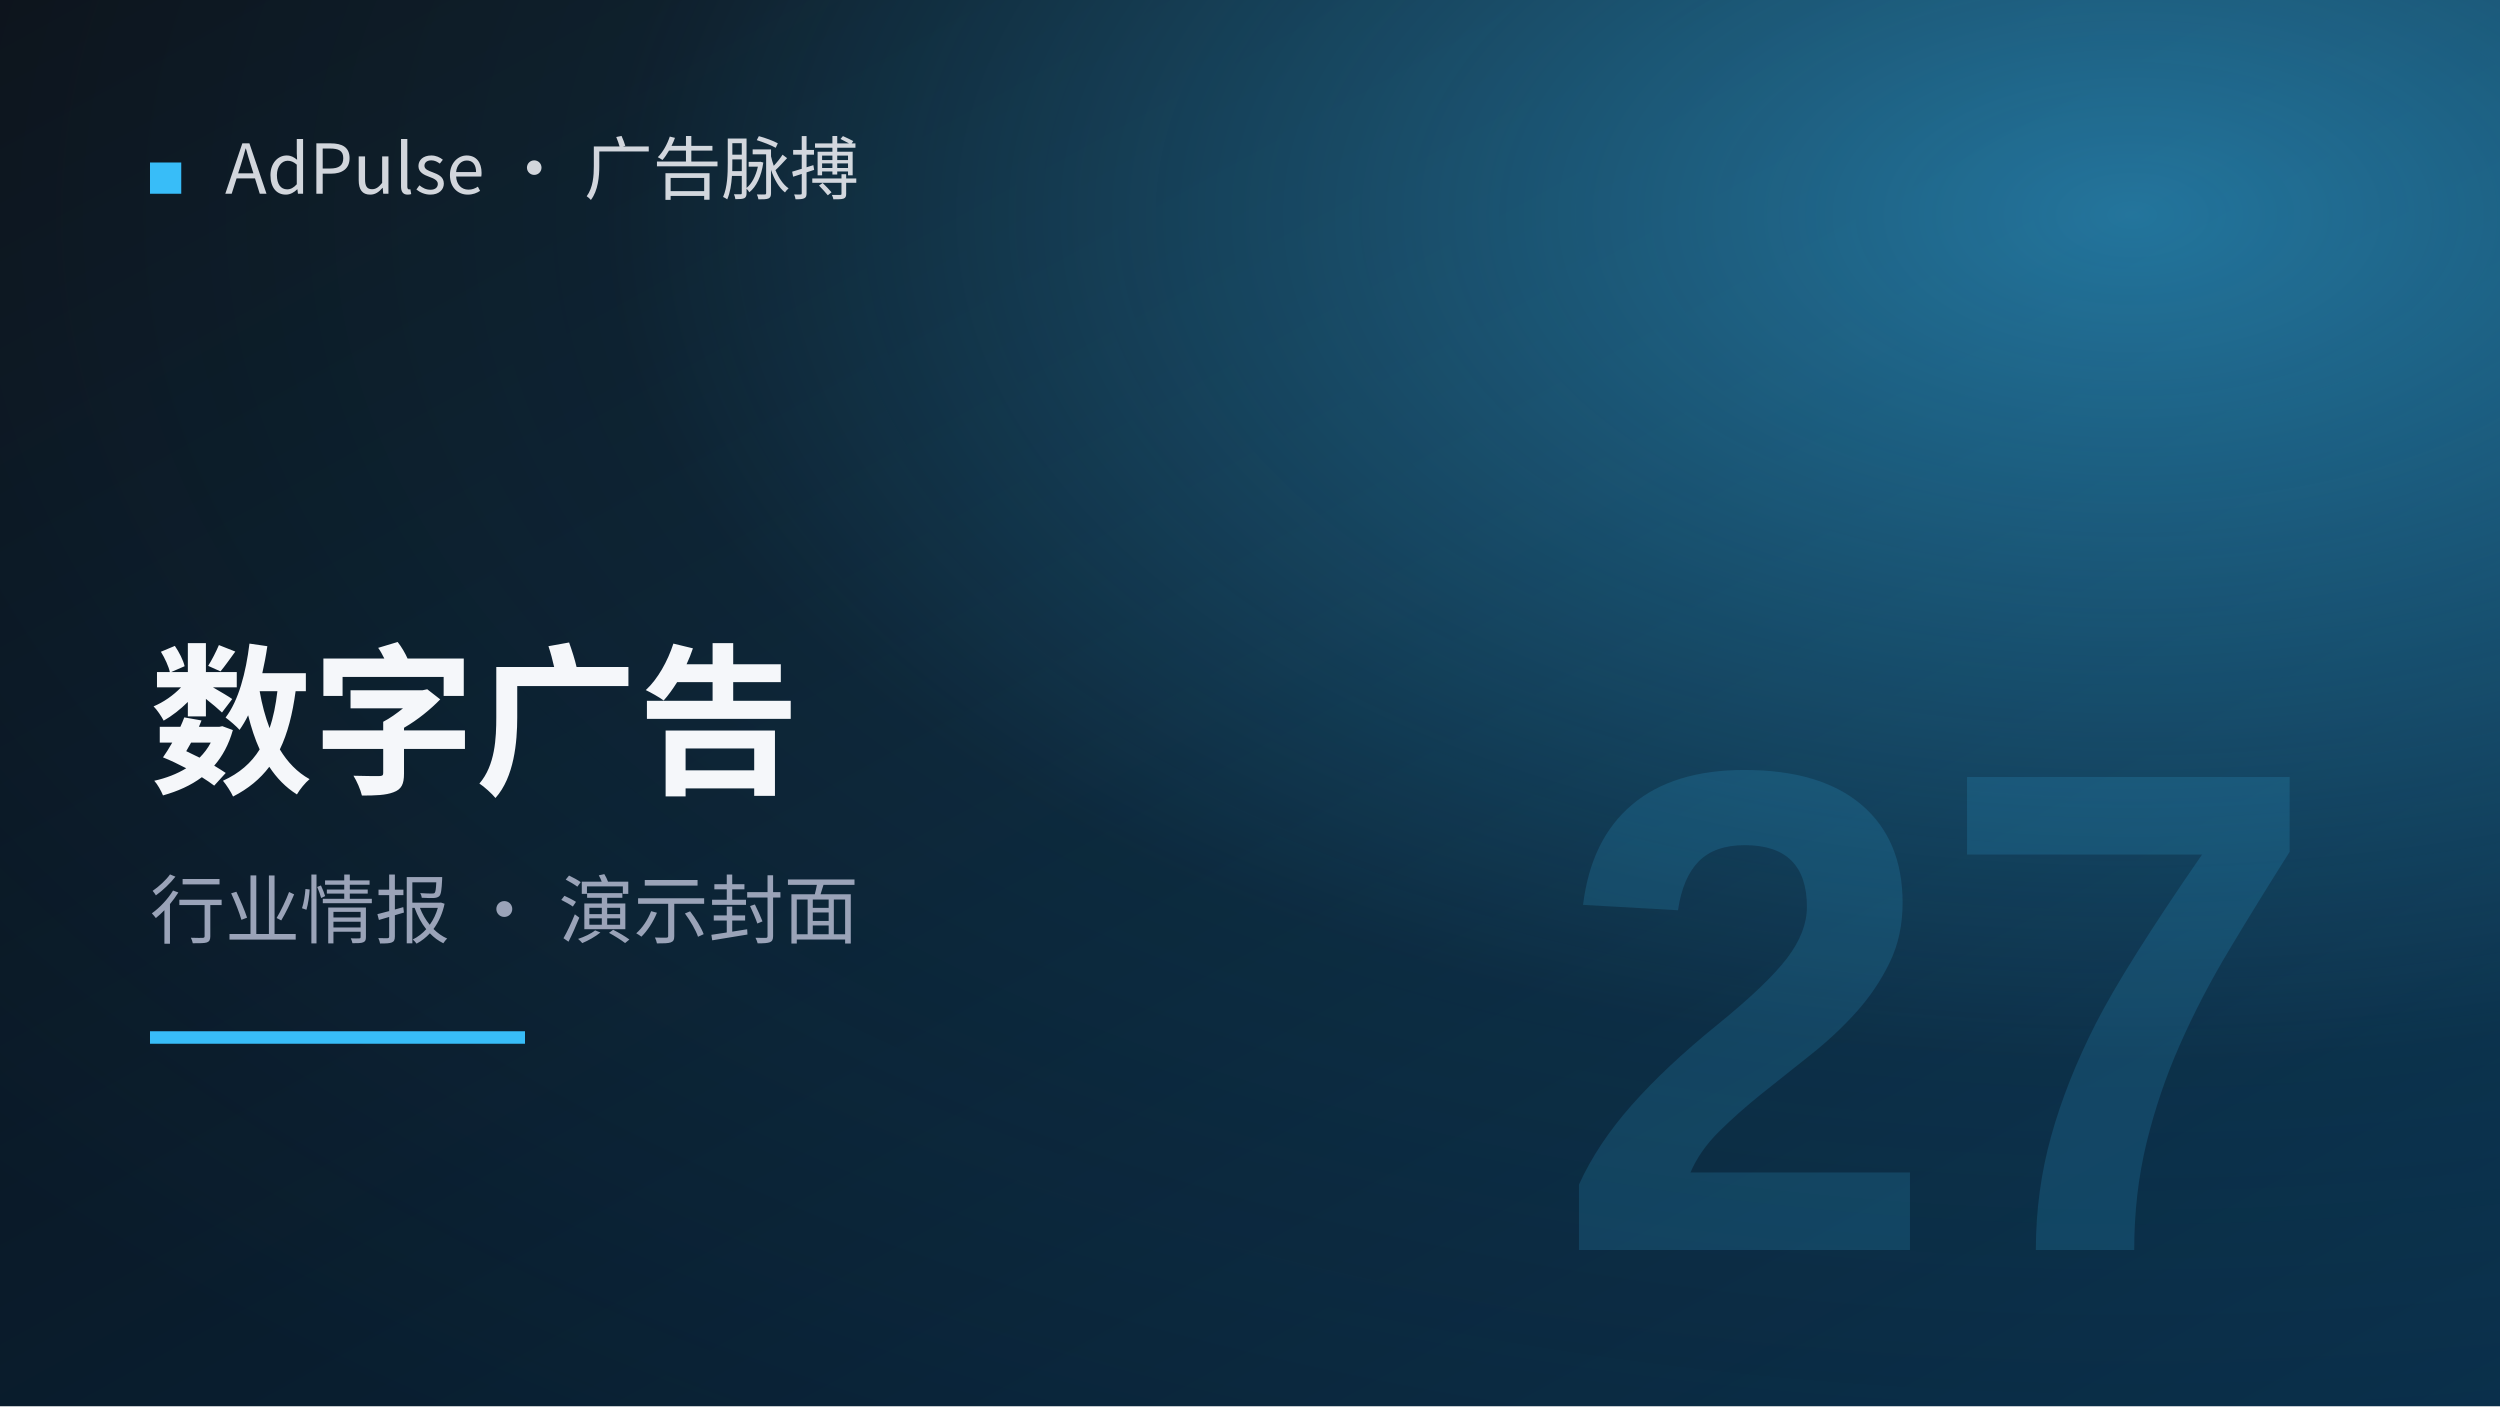
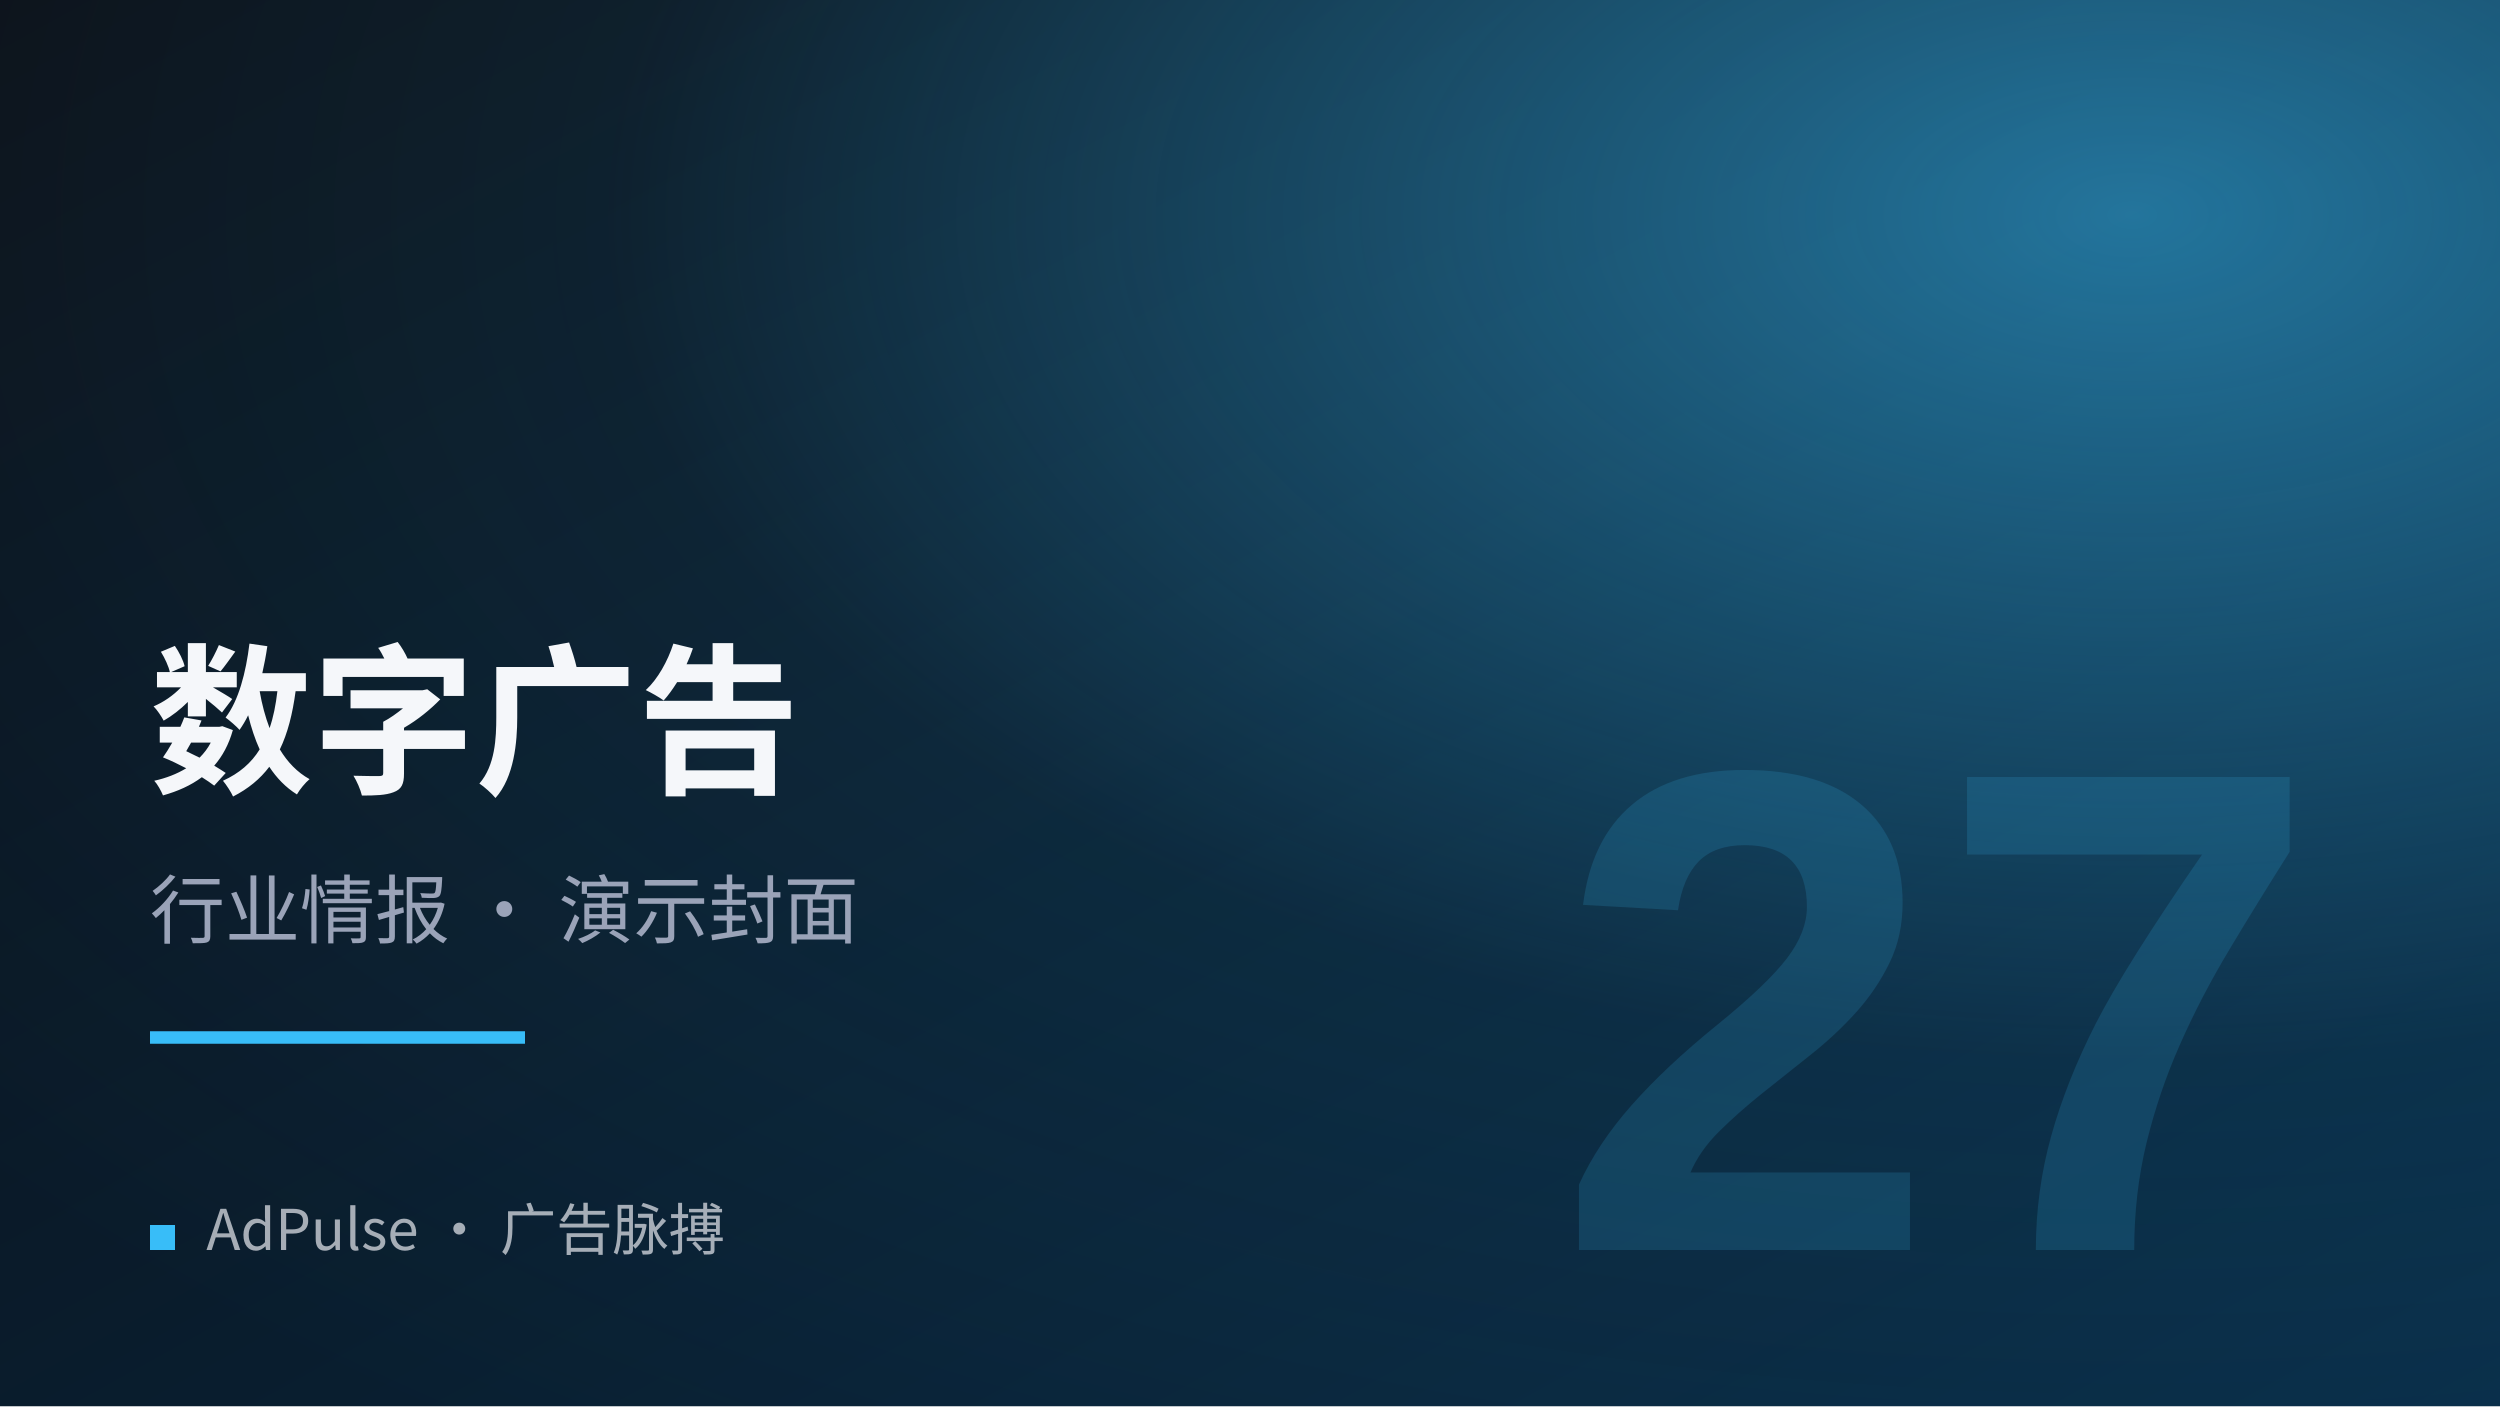
<svg xmlns="http://www.w3.org/2000/svg" width="800" height="450" viewBox="0 0 800 450">
  <defs>
    <linearGradient id="g" x1="0" y1="0" x2="1" y2="1">
      <stop offset="0" stop-color="#0B0E14" />
      <stop offset="1" stop-color="#082A44" />
    </linearGradient>
    <radialGradient id="r" cx="0.85" cy="0.15" r="1.1">
      <stop offset="0" stop-color="#38BDF8" stop-opacity="0.55" />
      <stop offset="0.55" stop-color="#38BDF8" stop-opacity="0.08" />
      <stop offset="1" stop-color="#38BDF8" stop-opacity="0" />
    </radialGradient>
  </defs>
  <rect width="800" height="450" fill="url(#g)" />
  <rect width="800" height="450" fill="url(#r)" />
  <text x="620" y="400" font-family="Arial, sans-serif" font-size="220" font-weight="800" fill="#38BDF8" opacity="0.16" text-anchor="middle">27</text>
-   <rect x="48" y="52" width="10" height="10" fill="#38BDF8" />
-   <text x="72" y="62" font-family="'Noto Sans CJK SC','PingFang SC','Microsoft YaHei',sans-serif" font-size="22" fill="#E8EAF0" opacity="0.9">AdPulse · 广告脉搏</text>
  <text x="48" y="250" font-family="'Noto Sans CJK SC','PingFang SC','Microsoft YaHei',sans-serif" font-size="52" font-weight="700" fill="#F5F7FA">数字广告</text>
  <text x="48" y="300" font-family="'Noto Sans CJK SC','PingFang SC','Microsoft YaHei',sans-serif" font-size="24" fill="#9AA3B8">行业情报 · 演示封面</text>
  <rect x="48" y="330" width="120" height="4" fill="#38BDF8" />
+   <rect x="48" y="392" width="8" height="8" fill="#38BDF8" />
+   <text x="66" y="400" font-family="'Noto Sans CJK SC','PingFang SC','Microsoft YaHei',sans-serif" font-size="18" fill="#E8EAF0" opacity="0.7">AdPulse · 广告脉搏</text>
</svg>
